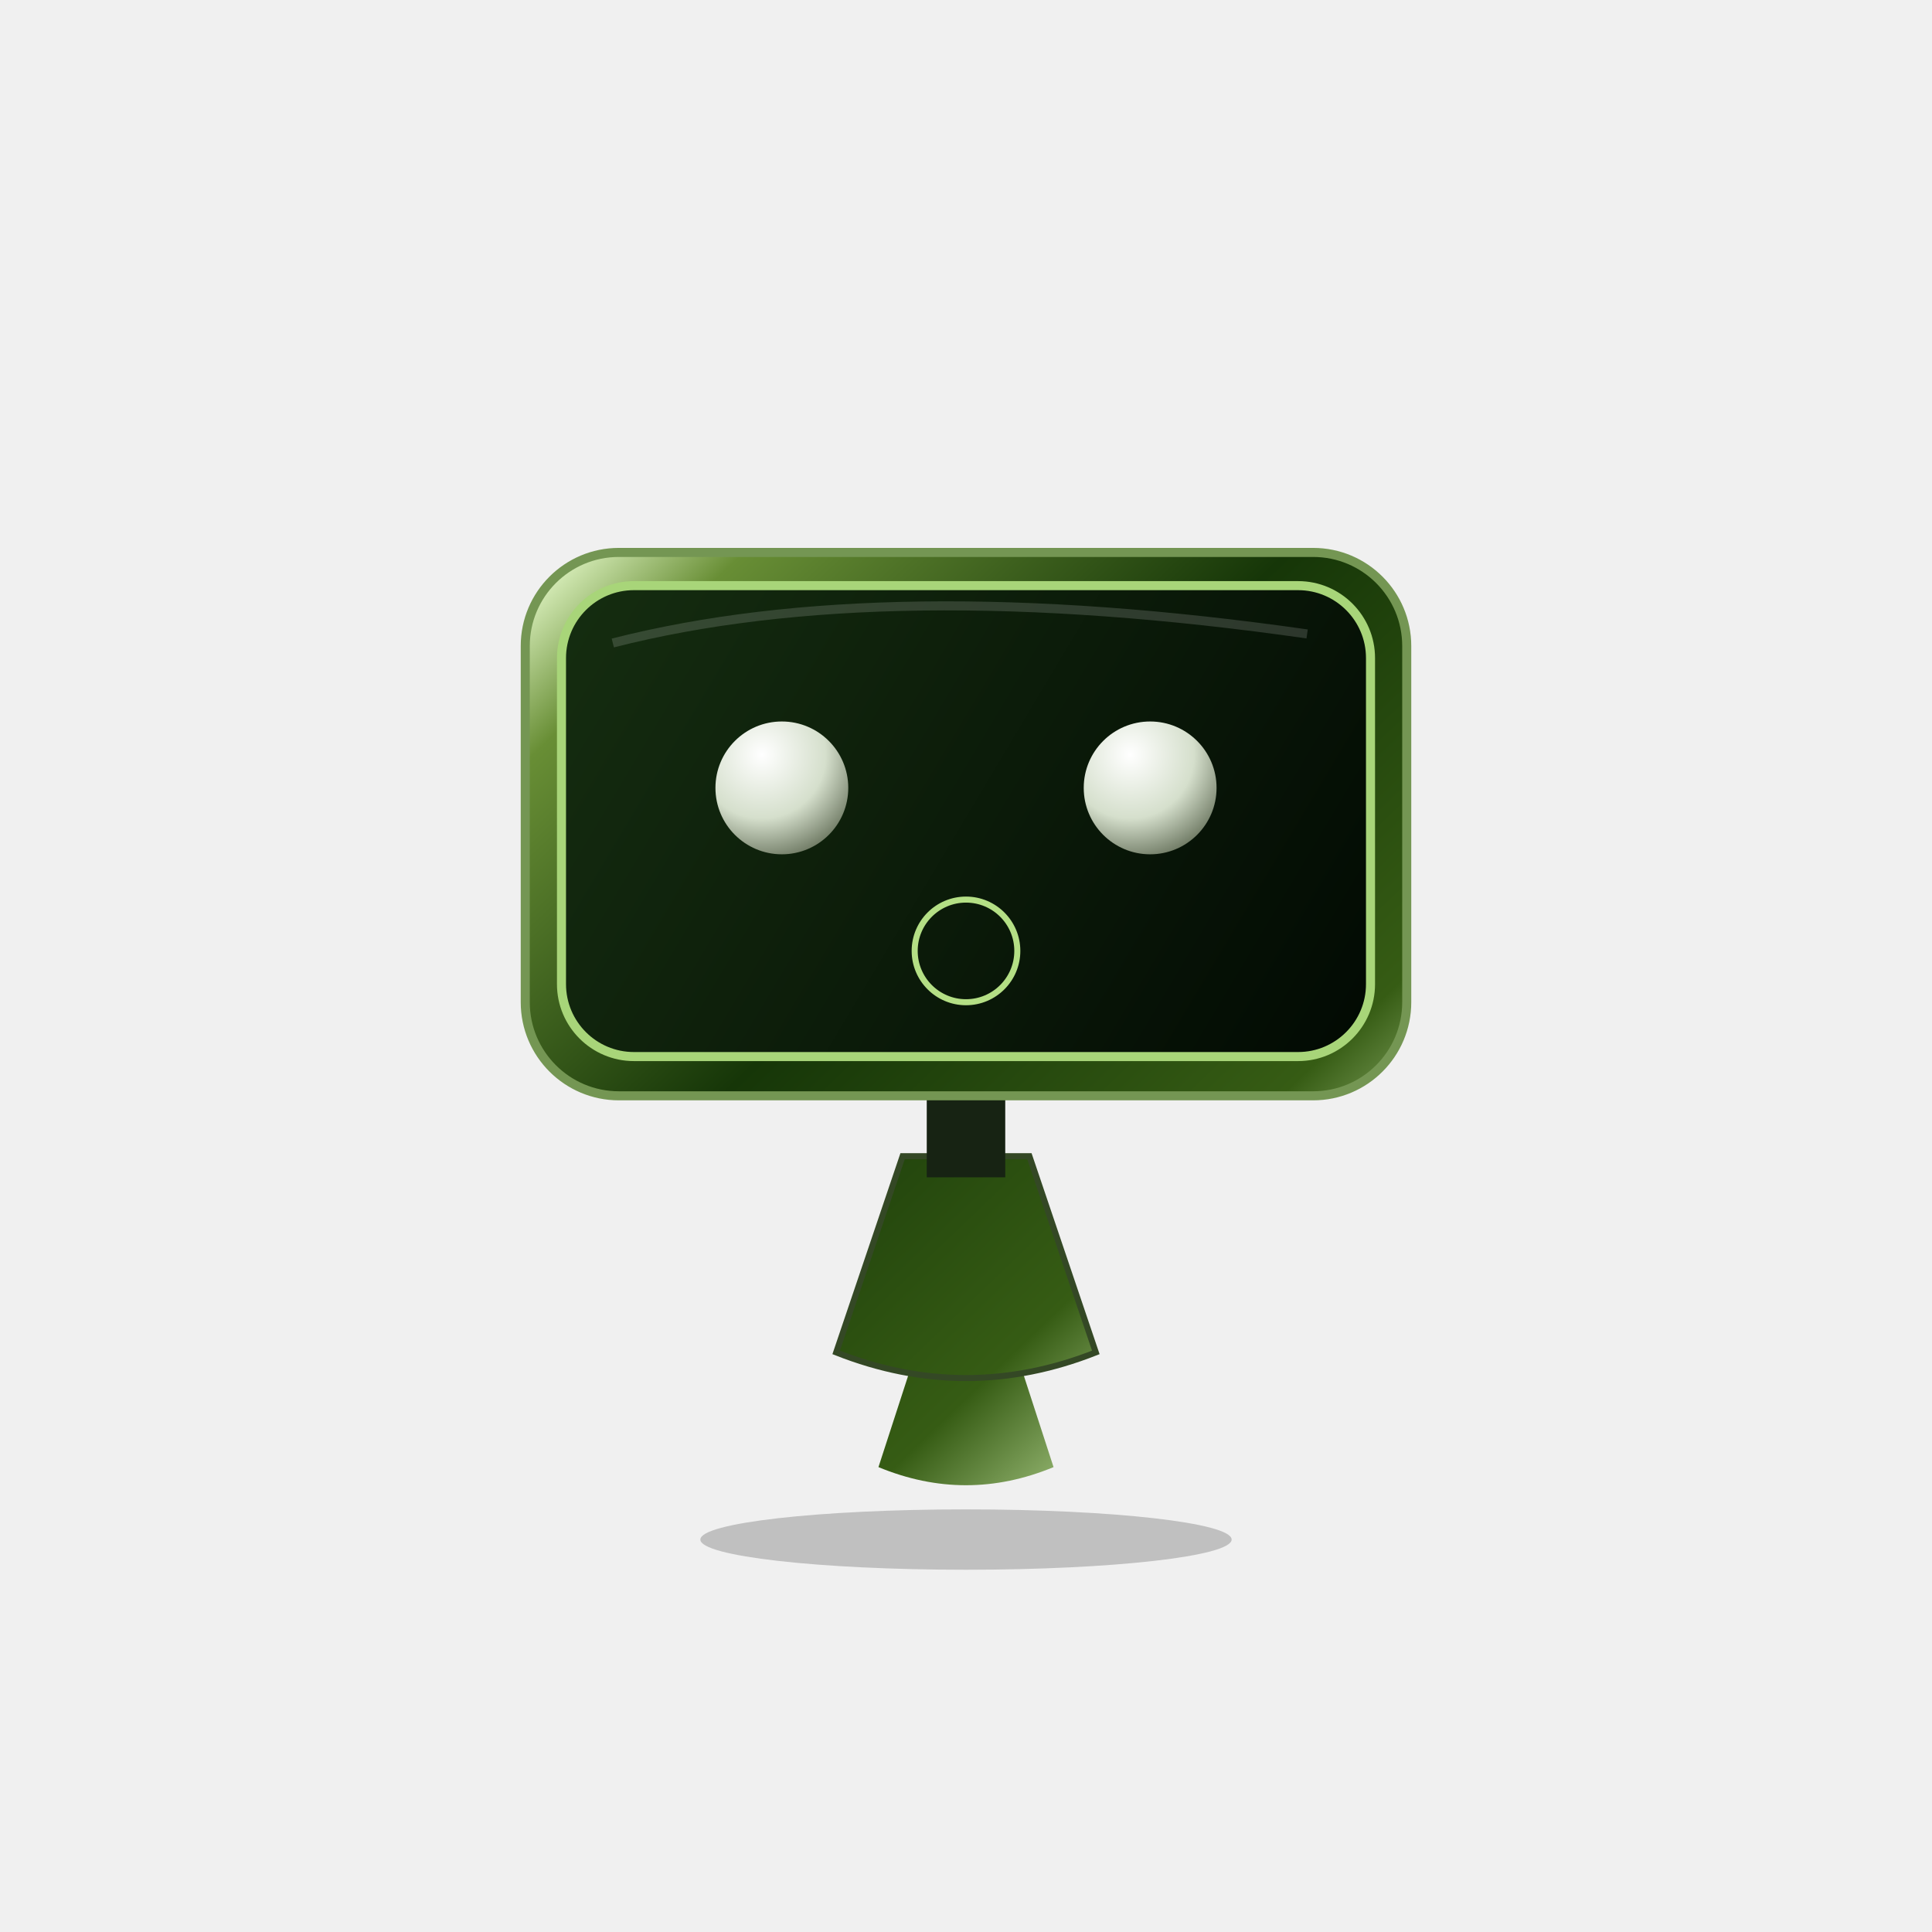
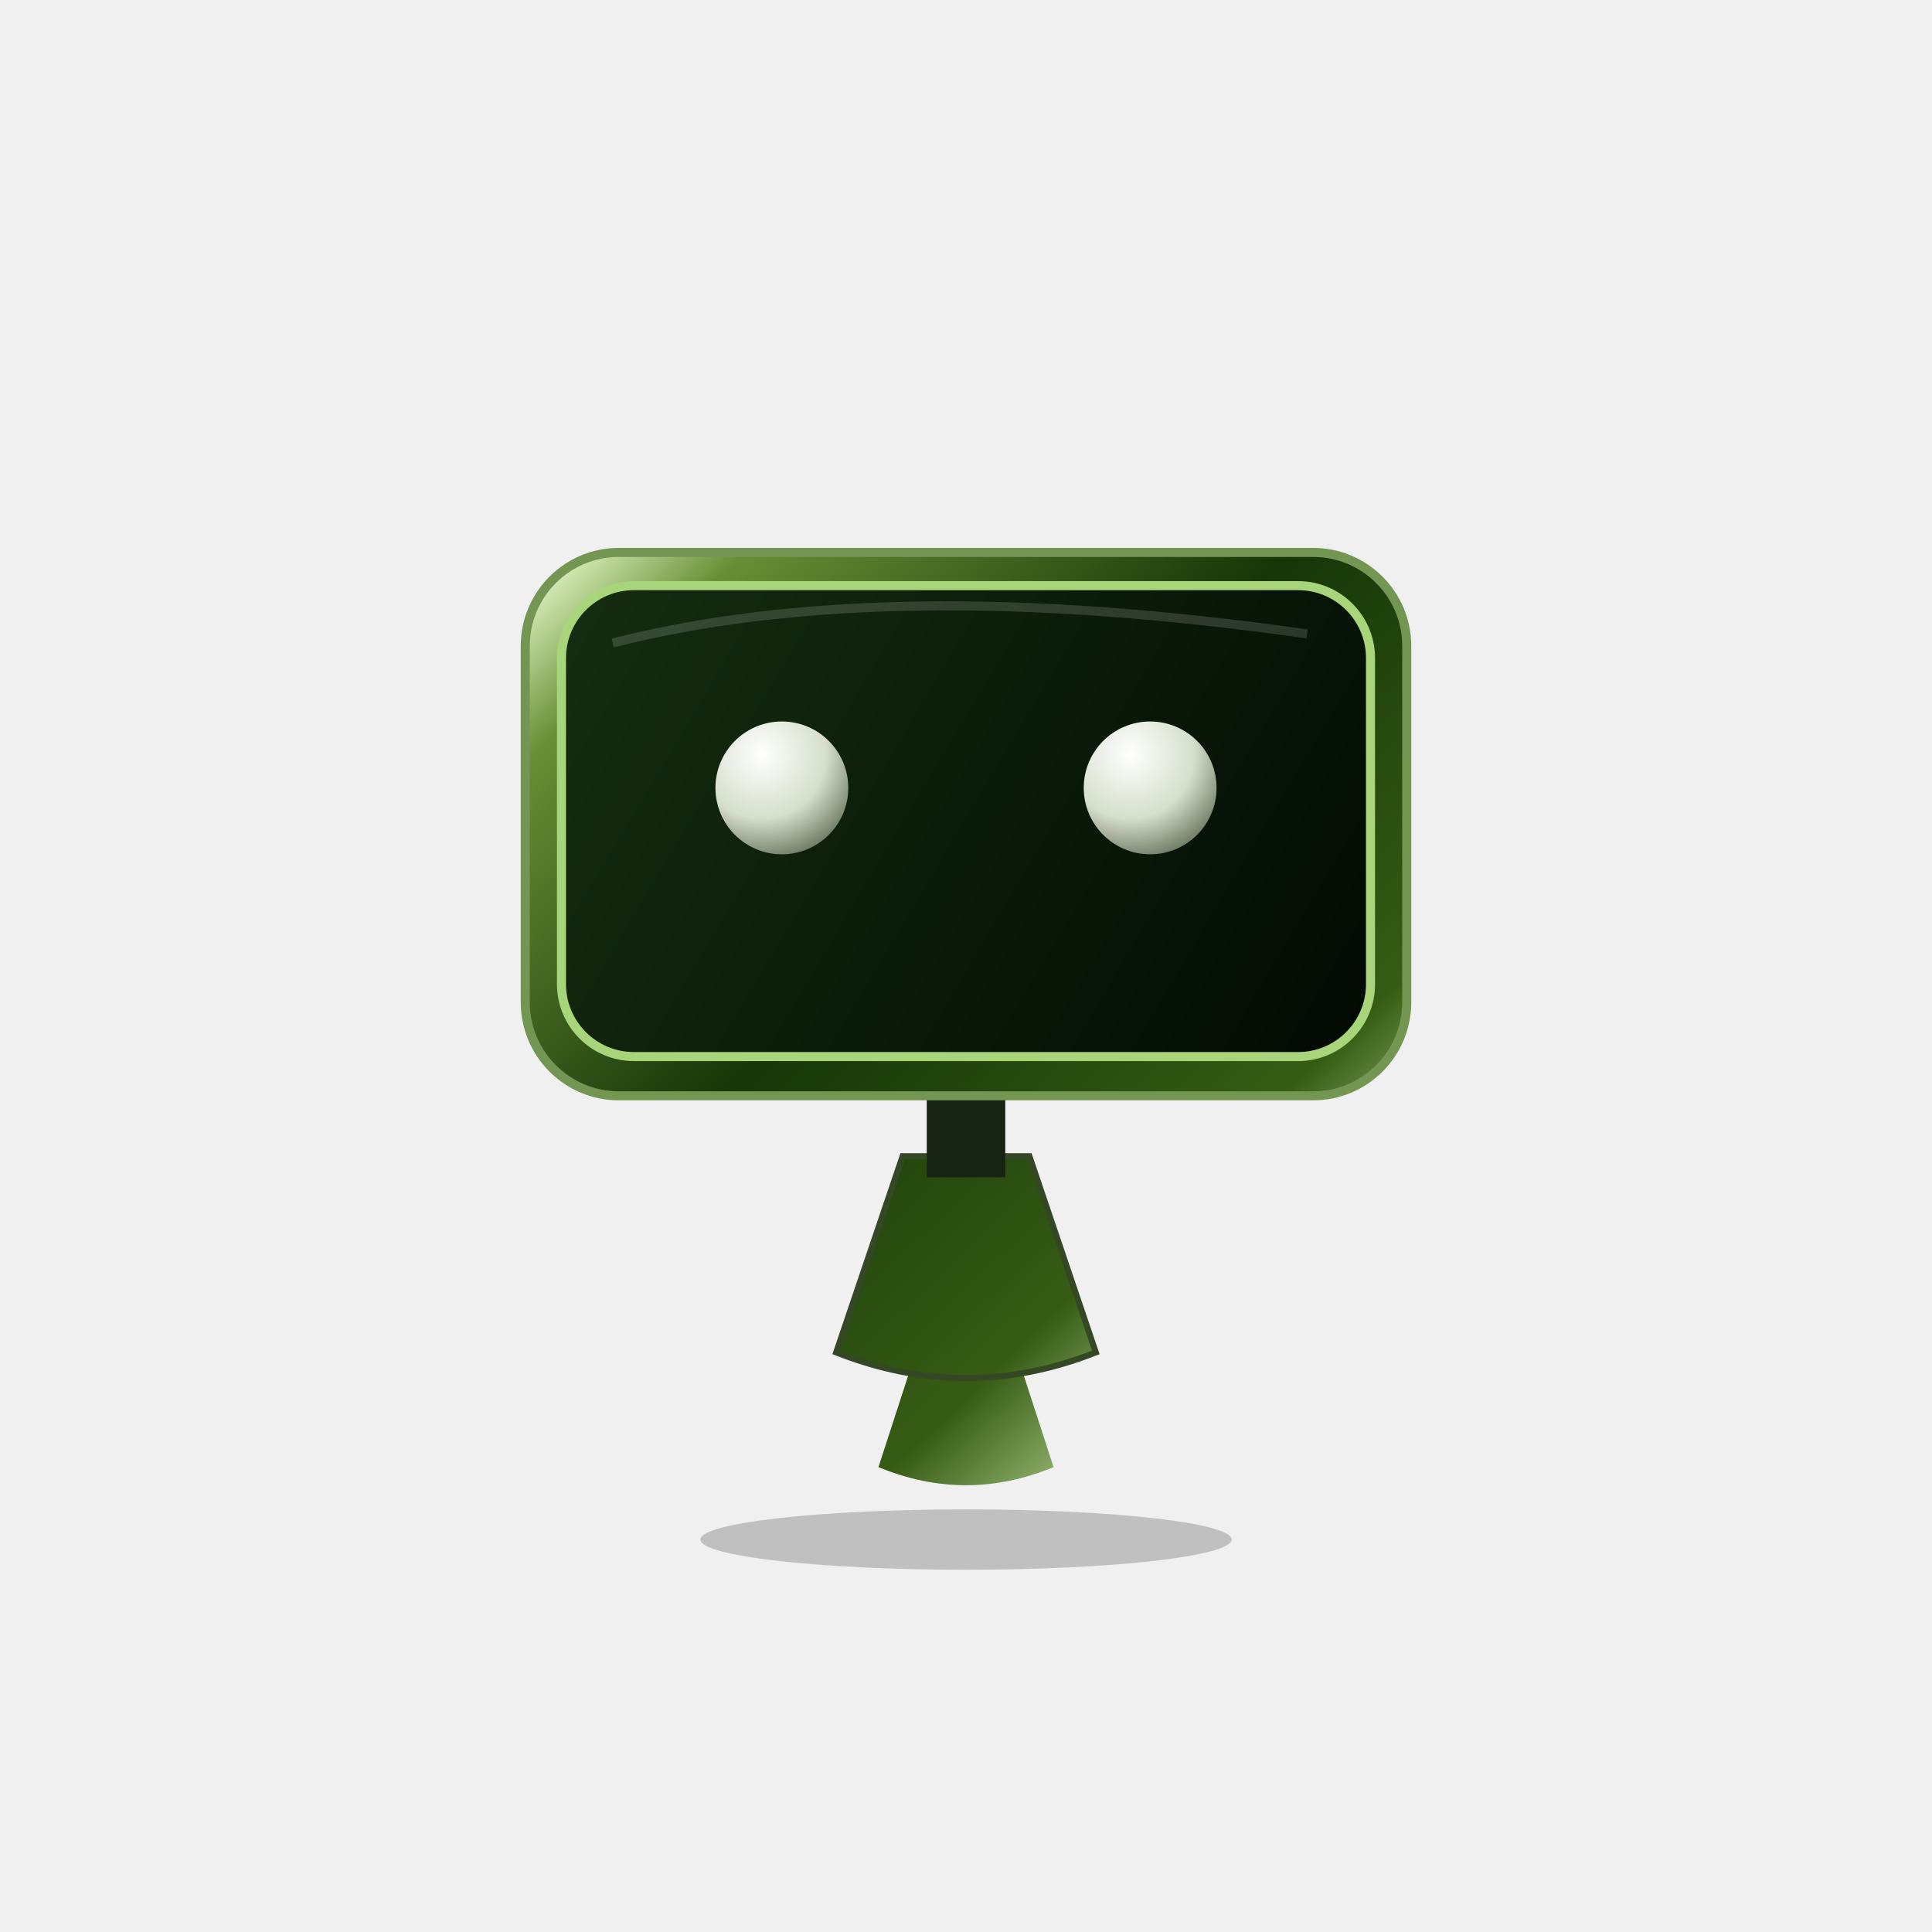
<svg xmlns="http://www.w3.org/2000/svg" viewBox="0 0 640 640" fill="none">
  <defs>
    <linearGradient id="m" x1="200" y1="170" x2="440" y2="420" gradientUnits="userSpaceOnUse">
      <stop stop-color="#e0f5c4" />
      <stop offset=".12" stop-color="#688e35" />
      <stop offset=".48" stop-color="#163608" />
      <stop offset=".85" stop-color="#365c14" />
      <stop offset="1" stop-color="#a7c783" />
    </linearGradient>
    <linearGradient id="g" x1="180" y1="210" x2="440" y2="365" gradientUnits="userSpaceOnUse">
      <stop stop-color="#152d10" />
      <stop offset="1" stop-color="#020a03" />
    </linearGradient>
    <radialGradient id="e" cx=".35" cy=".25" r=".8">
      <stop stop-color="white" />
      <stop offset=".6" stop-color="#d5dfcc" />
      <stop offset="1" stop-color="#707b65" />
    </radialGradient>
  </defs>
  <ellipse cx="320" cy="510" rx="88" ry="10" fill="#000" opacity=".2" />
  <path d="m304 446-13 40q29 12 58 0l-13-40z" fill="url(#m)" />
  <path d="m299 383-22 65q43 17 86 0l-22-65z" fill="url(#m)" stroke="#344825" stroke-width="2" />
  <path d="M307 355h26v35h-26z" fill="#172313" />
  <rect x="174" y="183" width="292" height="180" rx="31" fill="url(#m)" stroke="#749653" stroke-width="3" />
  <rect x="186" y="194" width="268" height="156" rx="24" fill="url(#g)" stroke="#a8d579" stroke-width="3" />
  <path d="M203 213q90-23 230-3" stroke="#fff" stroke-opacity=".15" stroke-width="3" />
  <circle cx="259" cy="261" r="22" fill="url(#e)" />
  <circle cx="381" cy="261" r="22" fill="url(#e)" />
-   <circle cx="320" cy="315" r="17" stroke="#b4df85" stroke-width="2" />
</svg>
